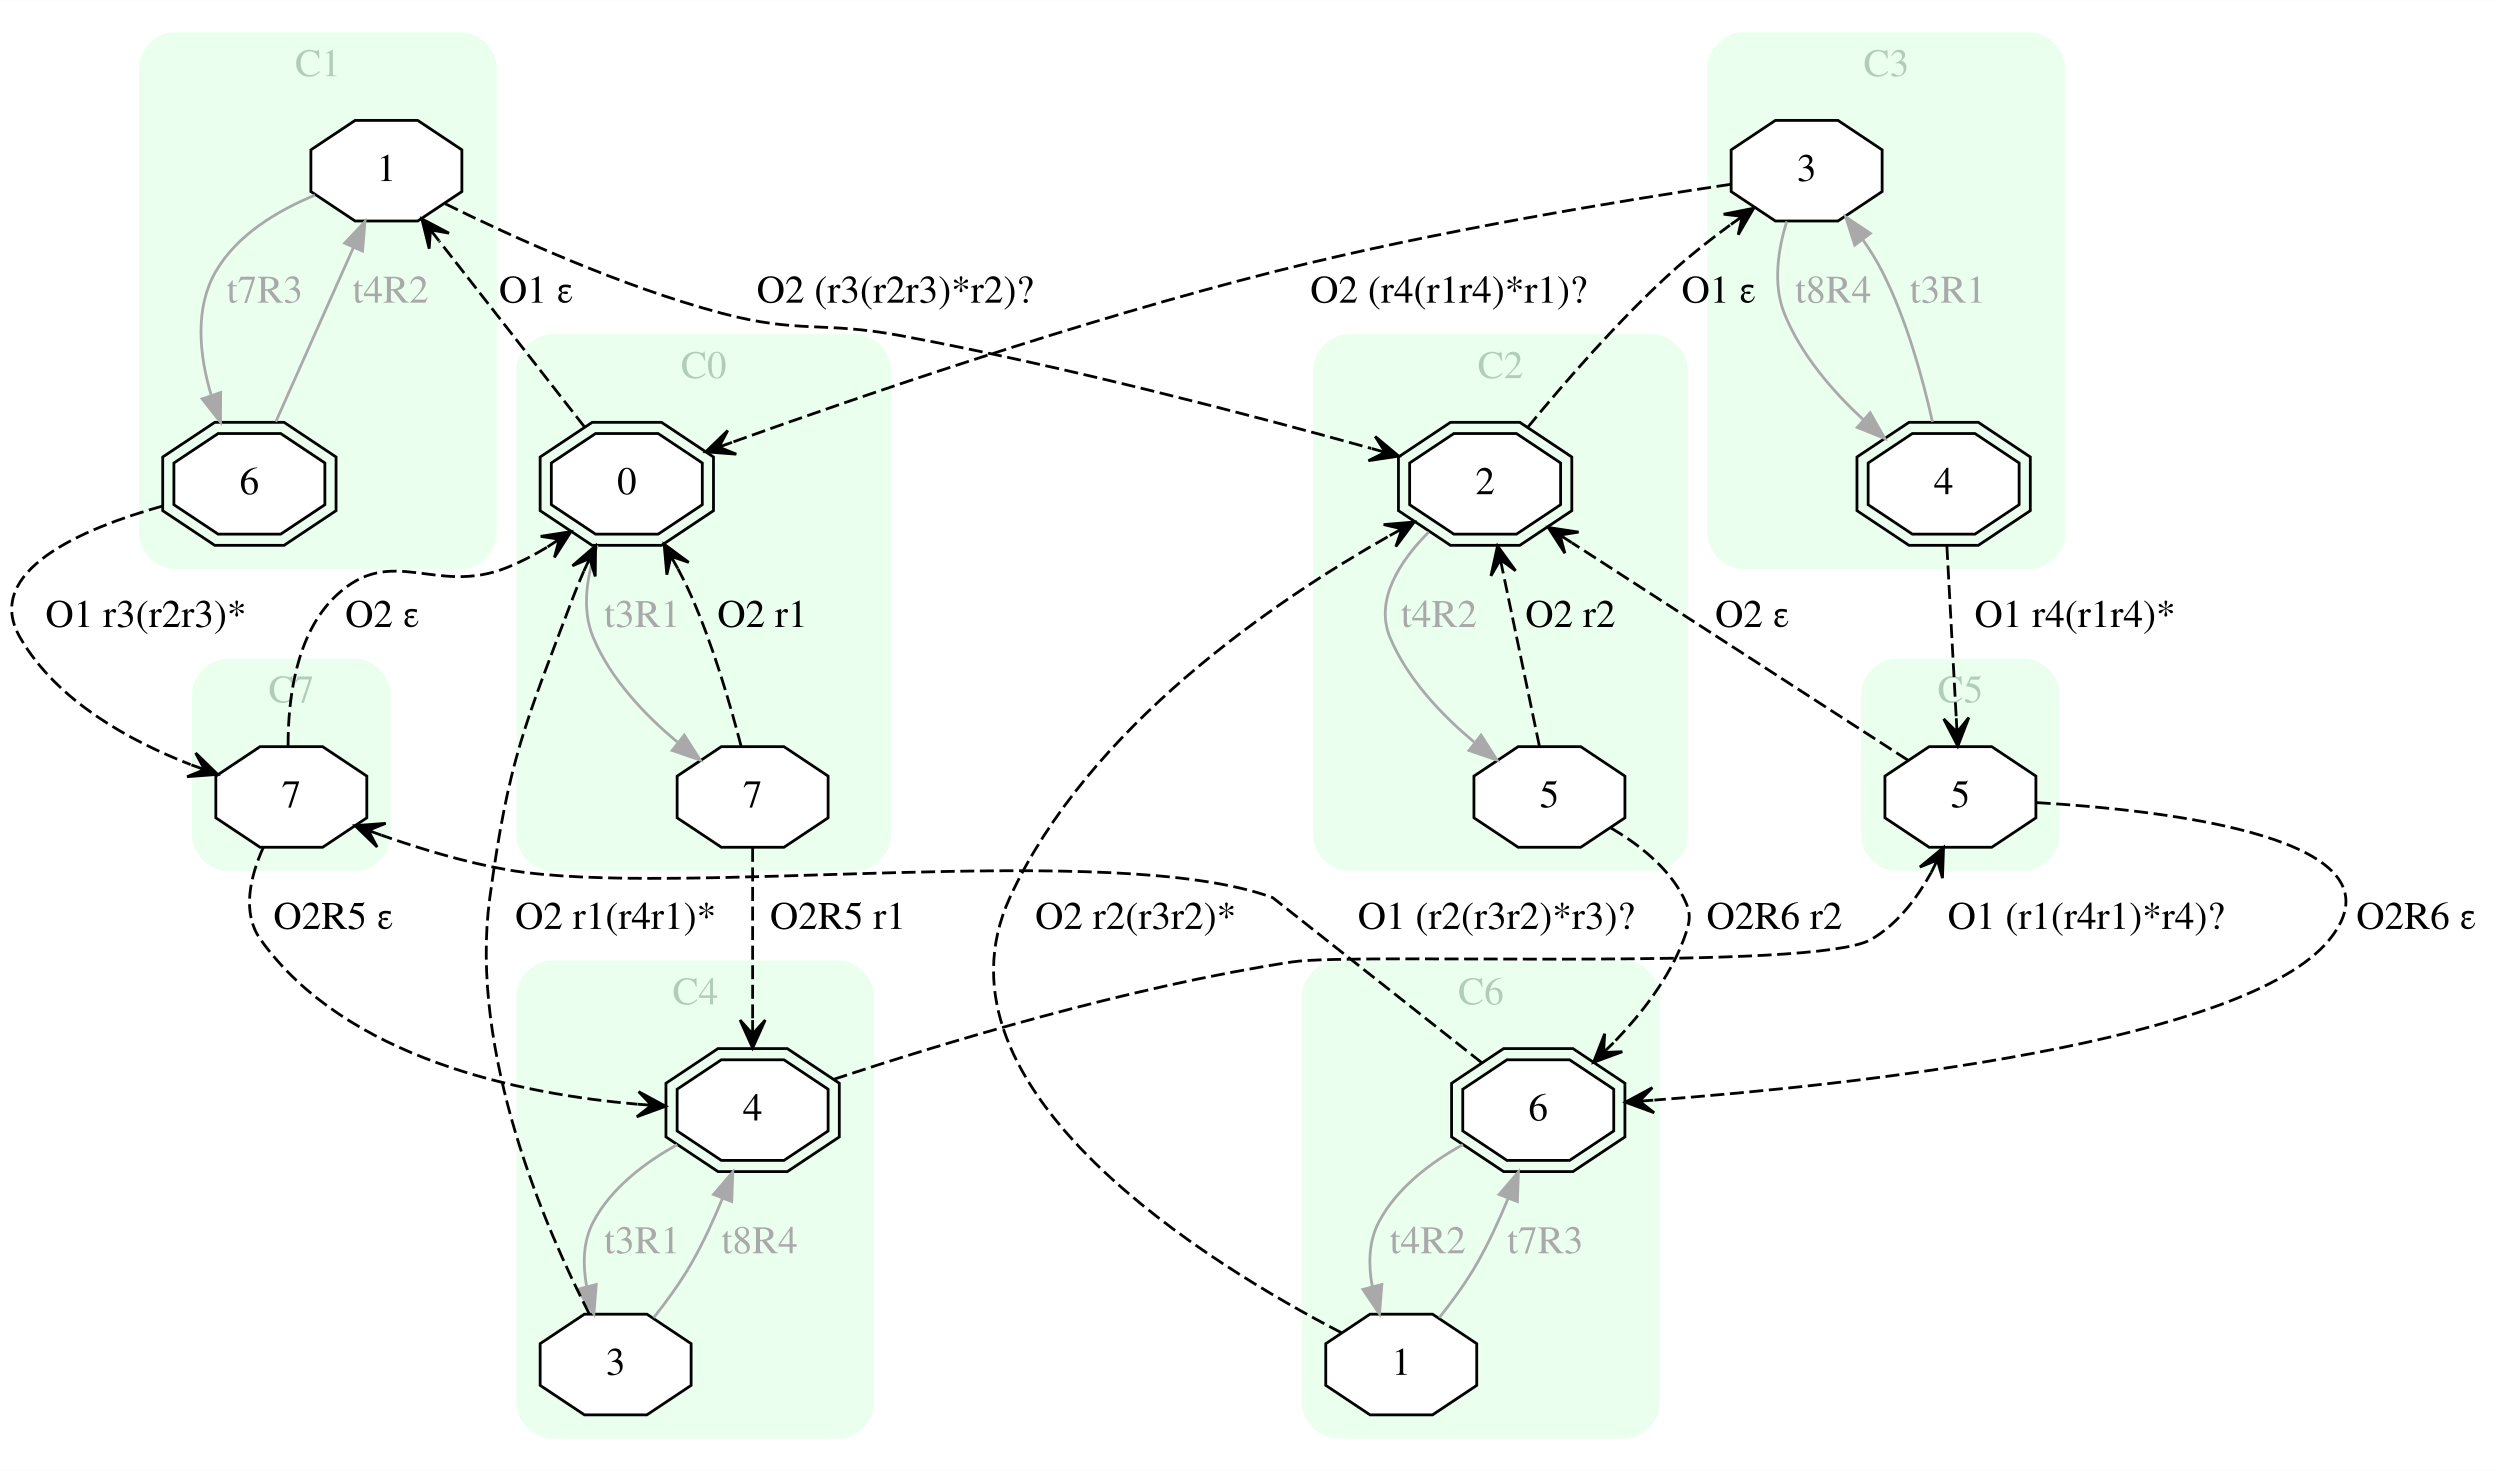
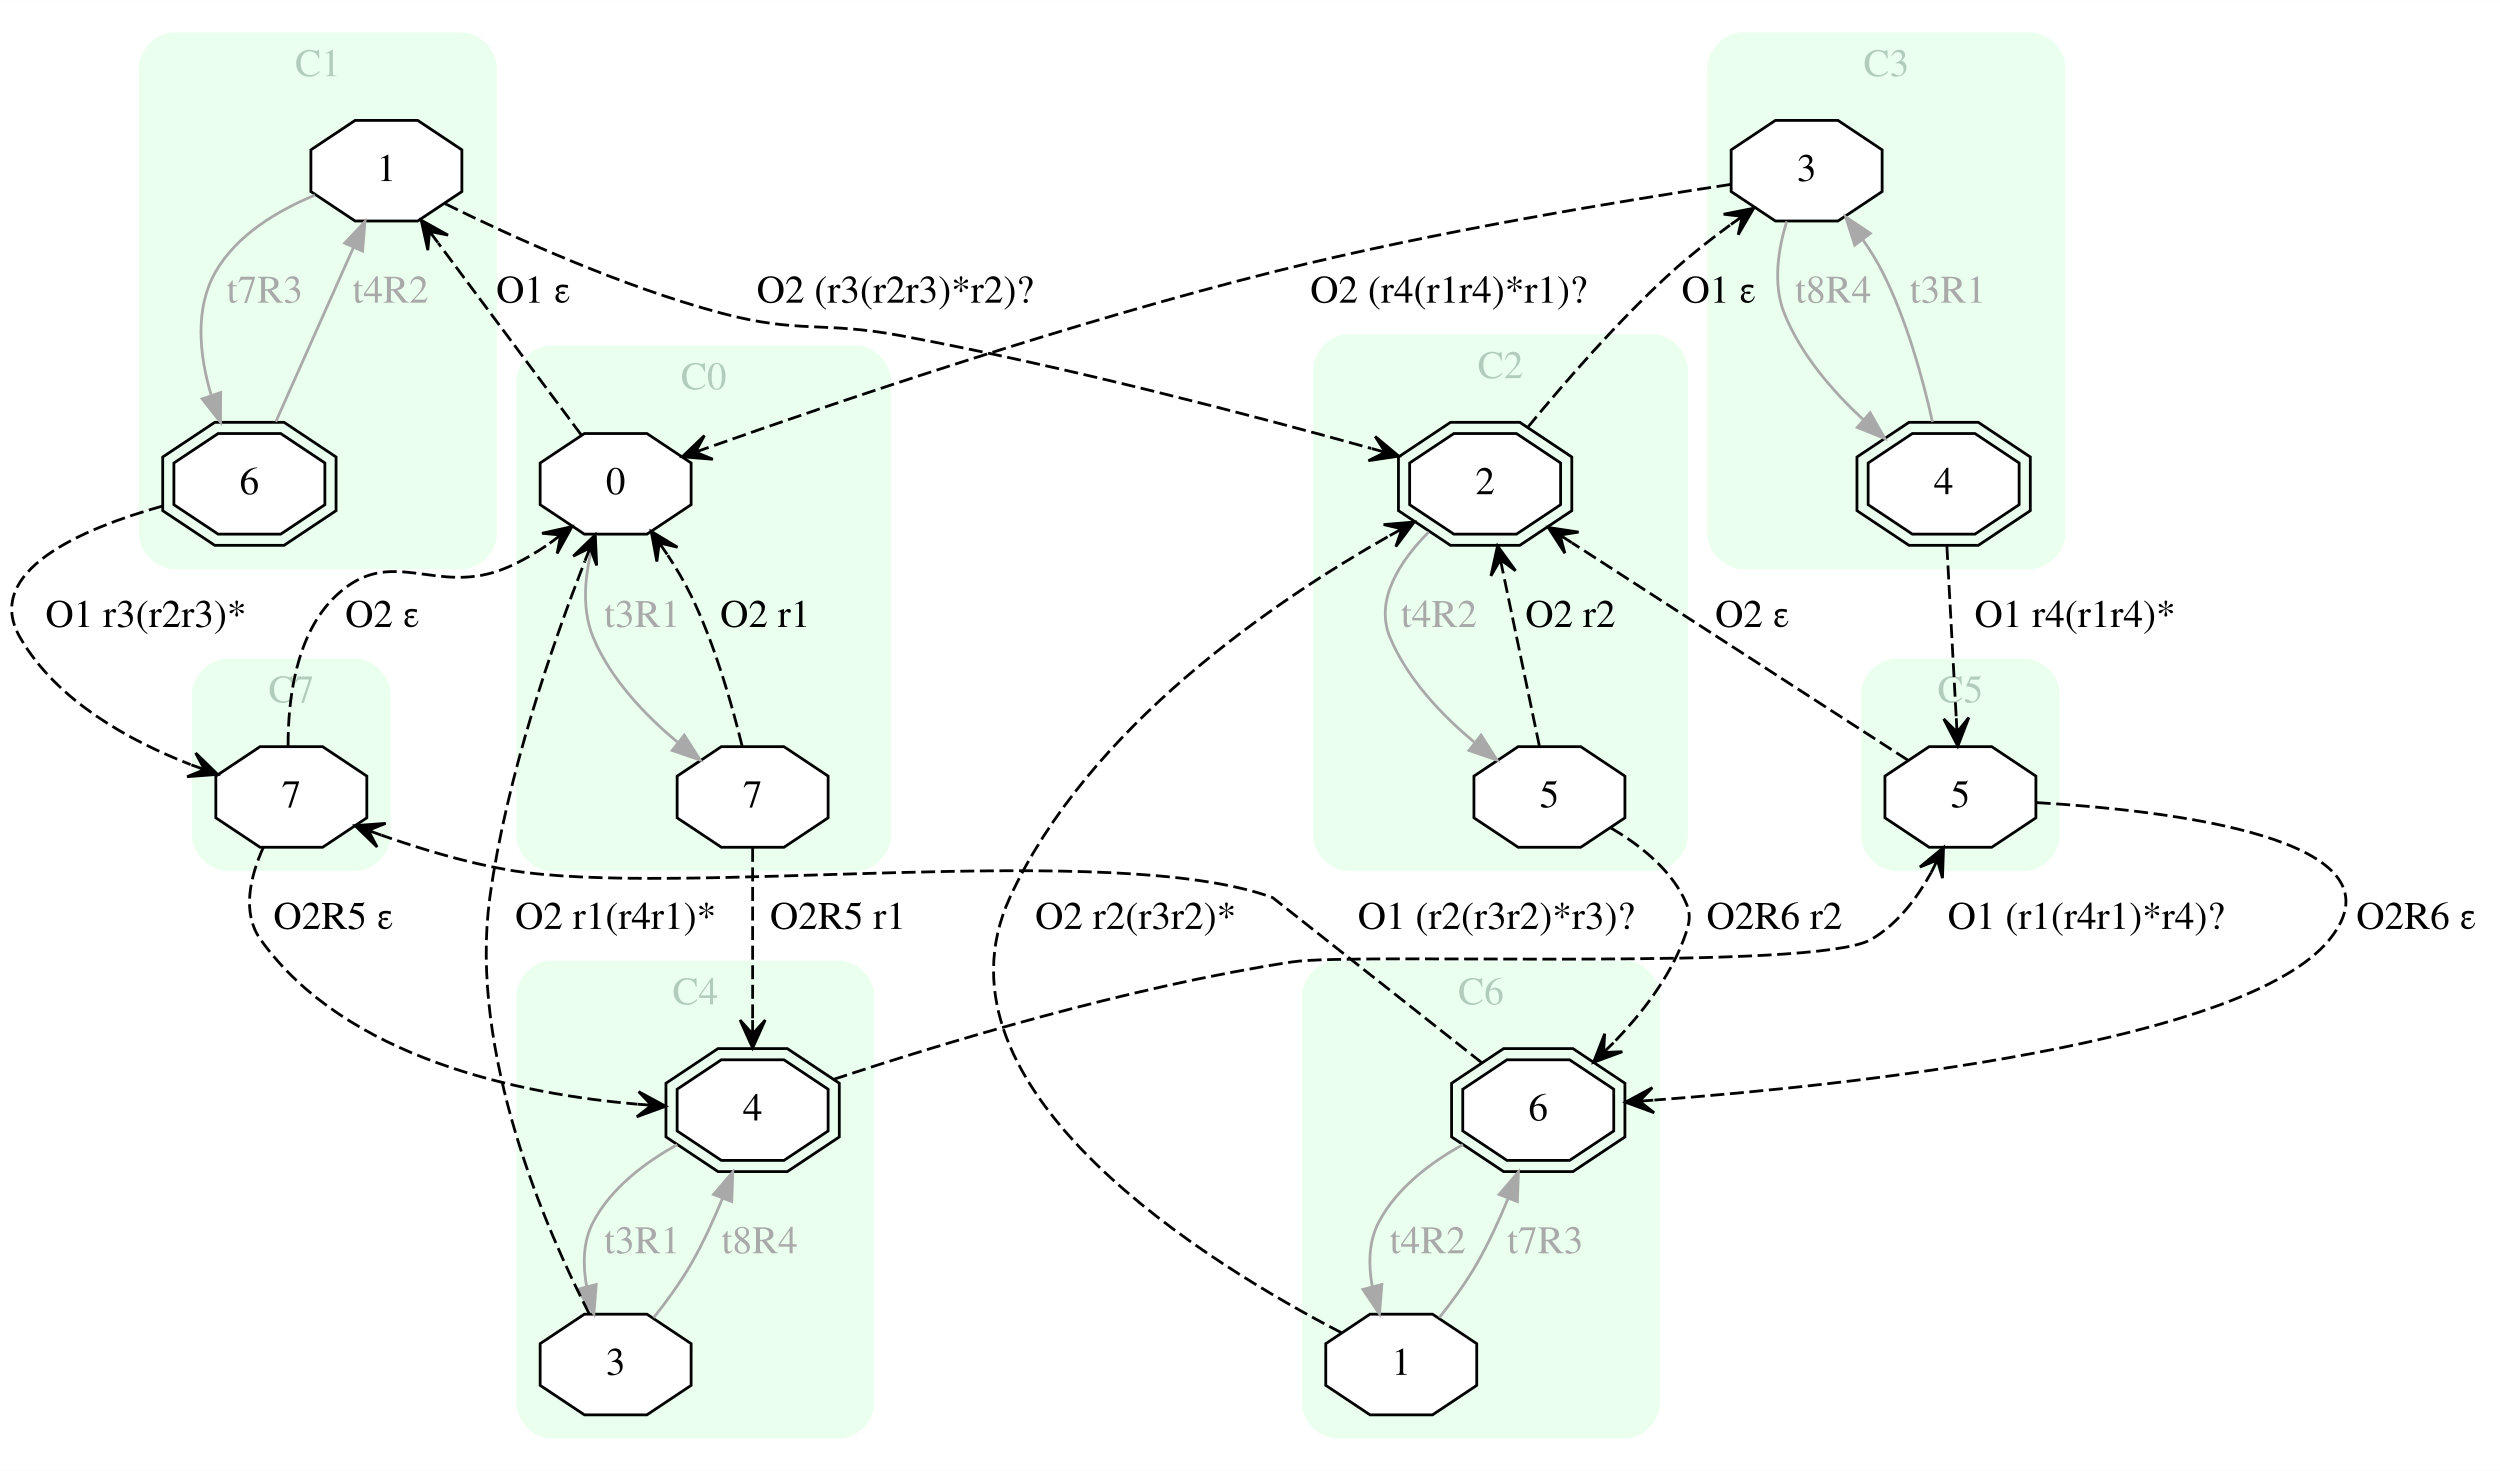
<svg xmlns="http://www.w3.org/2000/svg" width="894pt" height="526pt" viewBox="0.00 0.00 894.20 526.00">
  <g id="graph0" class="graph" transform="scale(1 1) rotate(0) translate(4 522)">
    <polygon fill="white" stroke="transparent" points="-4,4 -4,-522 890.2,-522 890.2,4 -4,4" />
    <g id="clust1" class="cluster">
-       <path fill="#eaffee" stroke="#eaffee" d="M193.2,-211C193.2,-211 302.2,-211 302.2,-211 308.2,-211 314.2,-217 314.2,-223 314.2,-223 314.2,-390 314.2,-390 314.2,-396 308.2,-402 302.2,-402 302.2,-402 193.2,-402 193.2,-402 187.2,-402 181.2,-396 181.2,-390 181.2,-390 181.2,-223 181.2,-223 181.2,-217 187.2,-211 193.2,-211" />
-       <text text-anchor="middle" x="247.7" y="-386.8" font-family="Times,serif" font-size="14.00" fill="#b2ccbb">C0</text>
+       <path fill="#eaffee" stroke="#eaffee" d="M193.2,-211C193.2,-211 302.2,-211 302.2,-211 308.2,-211 314.2,-217 314.2,-223 314.2,-223 314.2,-386 314.2,-386 314.2,-392 308.2,-398 302.2,-398 302.2,-398 193.2,-398 193.2,-398 187.2,-398 181.2,-392 181.2,-386 181.2,-386 181.2,-223 181.2,-223 181.2,-217 187.2,-211 193.2,-211" />
+       <text text-anchor="middle" x="247.7" y="-382.8" font-family="Times,serif" font-size="14.00" fill="#b2ccbb">C0</text>
    </g>
    <g id="clust2" class="cluster">
      <path fill="#eaffee" stroke="#eaffee" d="M58.2,-319C58.2,-319 161.2,-319 161.2,-319 167.2,-319 173.2,-325 173.2,-331 173.2,-331 173.2,-498 173.2,-498 173.2,-504 167.2,-510 161.2,-510 161.2,-510 58.2,-510 58.2,-510 52.2,-510 46.2,-504 46.2,-498 46.2,-498 46.2,-331 46.2,-331 46.2,-325 52.2,-319 58.2,-319" />
      <text text-anchor="middle" x="109.7" y="-494.8" font-family="Times,serif" font-size="14.00" fill="#b2ccbb">C1</text>
    </g>
    <g id="clust3" class="cluster">
      <path fill="#eaffee" stroke="#eaffee" d="M478.2,-211C478.2,-211 587.2,-211 587.2,-211 593.2,-211 599.2,-217 599.2,-223 599.2,-223 599.2,-390 599.2,-390 599.2,-396 593.2,-402 587.2,-402 587.2,-402 478.2,-402 478.2,-402 472.2,-402 466.2,-396 466.2,-390 466.2,-390 466.2,-223 466.2,-223 466.2,-217 472.2,-211 478.2,-211" />
      <text text-anchor="middle" x="532.7" y="-386.8" font-family="Times,serif" font-size="14.00" fill="#b2ccbb">C2</text>
    </g>
    <g id="clust4" class="cluster">
      <path fill="#eaffee" stroke="#eaffee" d="M619.2,-319C619.2,-319 722.2,-319 722.2,-319 728.2,-319 734.2,-325 734.2,-331 734.2,-331 734.2,-498 734.2,-498 734.2,-504 728.2,-510 722.2,-510 722.2,-510 619.2,-510 619.2,-510 613.2,-510 607.2,-504 607.2,-498 607.2,-498 607.2,-331 607.2,-331 607.2,-325 613.2,-319 619.2,-319" />
      <text text-anchor="middle" x="670.7" y="-494.8" font-family="Times,serif" font-size="14.00" fill="#b2ccbb">C3</text>
    </g>
    <g id="clust5" class="cluster">
      <path fill="#eaffee" stroke="#eaffee" d="M193.2,-8C193.2,-8 296.2,-8 296.2,-8 302.2,-8 308.2,-14 308.2,-20 308.2,-20 308.2,-166 308.2,-166 308.2,-172 302.2,-178 296.2,-178 296.2,-178 193.2,-178 193.2,-178 187.2,-178 181.2,-172 181.2,-166 181.2,-166 181.2,-20 181.2,-20 181.2,-14 187.2,-8 193.2,-8" />
      <text text-anchor="middle" x="244.7" y="-162.8" font-family="Times,serif" font-size="14.00" fill="#b2ccbb">C4</text>
    </g>
    <g id="clust6" class="cluster">
      <path fill="#eaffee" stroke="#eaffee" d="M674.2,-211C674.2,-211 720.2,-211 720.2,-211 726.2,-211 732.2,-217 732.2,-223 732.2,-223 732.2,-274 732.2,-274 732.2,-280 726.2,-286 720.2,-286 720.2,-286 674.2,-286 674.2,-286 668.2,-286 662.2,-280 662.2,-274 662.2,-274 662.2,-223 662.2,-223 662.2,-217 668.2,-211 674.2,-211" />
      <text text-anchor="middle" x="697.2" y="-270.8" font-family="Times,serif" font-size="14.00" fill="#b2ccbb">C5</text>
    </g>
    <g id="clust7" class="cluster">
      <path fill="#eaffee" stroke="#eaffee" d="M474.2,-8C474.2,-8 577.2,-8 577.2,-8 583.2,-8 589.2,-14 589.2,-20 589.2,-20 589.2,-166 589.2,-166 589.2,-172 583.2,-178 577.2,-178 577.2,-178 474.2,-178 474.2,-178 468.2,-178 462.2,-172 462.2,-166 462.2,-166 462.2,-20 462.2,-20 462.2,-14 468.2,-8 474.2,-8" />
      <text text-anchor="middle" x="525.7" y="-162.8" font-family="Times,serif" font-size="14.00" fill="#b2ccbb">C6</text>
    </g>
    <g id="clust8" class="cluster">
      <path fill="#eaffee" stroke="#eaffee" d="M77.2,-211C77.2,-211 123.2,-211 123.2,-211 129.2,-211 135.2,-217 135.2,-223 135.2,-223 135.2,-274 135.2,-274 135.2,-280 129.2,-286 123.2,-286 123.2,-286 77.2,-286 77.2,-286 71.2,-286 65.2,-280 65.2,-274 65.2,-274 65.2,-223 65.2,-223 65.2,-217 71.2,-211 77.2,-211" />
      <text text-anchor="middle" x="100.2" y="-270.8" font-family="Times,serif" font-size="14.00" fill="#b2ccbb">C7</text>
    </g>
    <g id="node1" class="node">
-       <polygon fill="white" stroke="black" points="247.2,-341.54 247.2,-356.46 231.39,-367 209.02,-367 193.2,-356.46 193.2,-341.54 209.02,-331 231.39,-331 247.2,-341.54" />
-       <polygon fill="none" stroke="black" points="251.2,-339.4 251.2,-358.6 232.6,-371 207.81,-371 189.2,-358.6 189.2,-339.4 207.81,-327 232.6,-327 251.2,-339.4" />
-       <text text-anchor="middle" x="220.2" y="-345.3" font-family="Times,serif" font-size="14.00">0</text>
+       <polygon fill="white" stroke="black" points="243.2,-341.54 243.2,-356.46 227.39,-367 205.02,-367 189.2,-356.46 189.2,-341.54 205.02,-331 227.39,-331 243.2,-341.54" />
+       <text text-anchor="middle" x="216.2" y="-345.3" font-family="Times,serif" font-size="14.00">0</text>
    </g>
    <g id="node2" class="node">
      <polygon fill="white" stroke="black" points="292.2,-229.54 292.2,-244.46 276.39,-255 254.02,-255 238.2,-244.46 238.2,-229.54 254.02,-219 276.39,-219 292.2,-229.54" />
      <text text-anchor="middle" x="265.2" y="-233.3" font-family="Times,serif" font-size="14.00">7</text>
    </g>
    <g id="edge1" class="edge">
-       <path fill="none" stroke="darkgray" d="M209.68,-326.95C206.03,-316.74 203.82,-304.45 208.2,-294 214.42,-279.18 226.69,-266.3 238.25,-256.64" />
+       <path fill="none" stroke="darkgray" d="M209.14,-330.88C205.71,-319.96 203.29,-305.71 208.2,-294 214.42,-279.18 226.69,-266.3 238.25,-256.64" />
      <polygon fill="darkgray" stroke="darkgray" points="240.75,-259.13 246.45,-250.2 236.43,-253.62 240.75,-259.13" />
      <text text-anchor="middle" x="225.7" y="-297.8" font-family="Times,serif" font-size="14.00" fill="darkgray">t3R1</text>
    </g>
    <g id="node3" class="node">
      <polygon fill="white" stroke="black" points="161.2,-453.54 161.2,-468.46 145.39,-479 123.02,-479 107.2,-468.46 107.2,-453.54 123.02,-443 145.39,-443 161.2,-453.54" />
      <text text-anchor="middle" x="134.2" y="-457.3" font-family="Times,serif" font-size="14.00">1</text>
    </g>
    <g id="edge11" class="edge">
-       <path fill="none" stroke="black" stroke-dasharray="5,2" d="M205.14,-369.26C190.69,-387.75 168.81,-415.74 153.17,-435.74" />
-       <polygon fill="black" stroke="black" points="146.89,-443.77 149.51,-433.12 149.97,-439.83 153.05,-435.89 153.05,-435.89 153.05,-435.89 149.97,-439.83 156.6,-438.66 146.89,-443.77 146.89,-443.77" />
-       <text text-anchor="middle" x="187.7" y="-413.8" font-family="Times,serif" font-size="14.00">O1 ε</text>
+       <path fill="none" stroke="black" stroke-dasharray="5,2" d="M203.9,-366.5C190.34,-384.7 168.37,-414.16 152.72,-435.15" />
+       <polygon fill="black" stroke="black" points="146.66,-443.29 149.02,-432.59 149.64,-439.28 152.63,-435.28 152.63,-435.28 152.63,-435.28 149.64,-439.28 156.24,-437.97 146.66,-443.29 146.66,-443.29" />
+       <text text-anchor="middle" x="186.7" y="-413.8" font-family="Times,serif" font-size="14.00">O1 ε</text>
    </g>
    <g id="edge13" class="edge">
-       <path fill="none" stroke="black" stroke-dasharray="5,2" d="M261.11,-255.04C257.32,-269.68 251.09,-291.18 243.2,-309 241.79,-312.19 240.18,-315.44 238.48,-318.64" />
-       <polygon fill="black" stroke="black" points="233.54,-327.42 234.52,-316.5 235.99,-323.07 238.44,-318.71 238.44,-318.71 238.44,-318.71 235.99,-323.07 242.36,-320.91 233.54,-327.42 233.54,-327.42" />
-       <text text-anchor="middle" x="268.7" y="-297.8" font-family="Times,serif" font-size="14.00">O2 r1</text>
+       <path fill="none" stroke="black" stroke-dasharray="5,2" d="M261.44,-255.19C257.85,-269.93 251.73,-291.48 243.2,-309 240.83,-313.87 237.89,-318.82 234.84,-323.48" />
+       <polygon fill="black" stroke="black" points="228.94,-331.99 230.94,-321.2 231.79,-327.88 234.64,-323.77 234.64,-323.77 234.64,-323.77 231.79,-327.88 238.33,-326.33 228.94,-331.99 228.94,-331.99" />
+       <text text-anchor="middle" x="269.7" y="-297.8" font-family="Times,serif" font-size="14.00">O2 r1</text>
    </g>
    <g id="node9" class="node">
      <polygon fill="white" stroke="black" points="292.2,-117.54 292.2,-132.46 276.39,-143 254.02,-143 238.2,-132.46 238.2,-117.54 254.02,-107 276.39,-107 292.2,-117.54" />
      <polygon fill="none" stroke="black" points="296.2,-115.4 296.2,-134.6 277.6,-147 252.81,-147 234.2,-134.6 234.2,-115.4 252.81,-103 277.6,-103 296.2,-115.4" />
      <text text-anchor="middle" x="265.2" y="-121.3" font-family="Times,serif" font-size="14.00">4</text>
    </g>
    <g id="edge12" class="edge">
      <path fill="none" stroke="black" stroke-dasharray="5,2" d="M265.2,-218.81C265.2,-202.42 265.2,-177.35 265.2,-157.39" />
      <polygon fill="black" stroke="black" points="265.2,-147.21 269.7,-157.21 265.2,-152.21 265.2,-157.21 265.2,-157.21 265.2,-157.21 265.2,-152.21 260.7,-157.21 265.2,-147.21 265.2,-147.21" />
      <text text-anchor="middle" x="295.7" y="-189.8" font-family="Times,serif" font-size="14.00">O2R5 r1</text>
    </g>
    <g id="node4" class="node">
      <polygon fill="white" stroke="black" points="112.2,-341.54 112.2,-356.46 96.39,-367 74.02,-367 58.2,-356.46 58.2,-341.54 74.02,-331 96.39,-331 112.2,-341.54" />
      <polygon fill="none" stroke="black" points="116.2,-339.4 116.2,-358.6 97.6,-371 72.81,-371 54.2,-358.6 54.2,-339.4 72.81,-327 97.6,-327 116.2,-339.4" />
      <text text-anchor="middle" x="85.2" y="-345.3" font-family="Times,serif" font-size="14.00">6</text>
    </g>
    <g id="edge2" class="edge">
      <path fill="none" stroke="darkgray" d="M108.64,-452.26C95.57,-446.86 80.85,-438.21 73.2,-425 65.54,-411.78 67.28,-395.16 71.47,-380.93" />
      <polygon fill="darkgray" stroke="darkgray" points="74.92,-381.66 74.86,-371.07 68.3,-379.39 74.92,-381.66" />
      <text text-anchor="middle" x="90.7" y="-413.8" font-family="Times,serif" font-size="14.00" fill="darkgray">t7R3</text>
    </g>
    <g id="node5" class="node">
      <polygon fill="white" stroke="black" points="554.2,-341.54 554.2,-356.46 538.39,-367 516.02,-367 500.2,-356.46 500.2,-341.54 516.02,-331 538.39,-331 554.2,-341.54" />
      <polygon fill="none" stroke="black" points="558.2,-339.4 558.2,-358.6 539.6,-371 514.81,-371 496.2,-358.6 496.2,-339.4 514.81,-327 539.6,-327 558.2,-339.4" />
      <text text-anchor="middle" x="527.2" y="-345.3" font-family="Times,serif" font-size="14.00">2</text>
    </g>
    <g id="edge14" class="edge">
      <path fill="none" stroke="black" stroke-dasharray="5,2" d="M155.27,-449.16C178.76,-437.57 218.21,-419.56 254.2,-410 281.91,-402.64 290.02,-407.25 318.2,-402 377.29,-391 444.58,-373.31 486.47,-361.67" />
      <polygon fill="black" stroke="black" points="496.3,-358.92 487.88,-365.95 491.48,-360.27 486.67,-361.62 486.67,-361.62 486.67,-361.62 491.48,-360.27 485.45,-357.28 496.3,-358.92 496.3,-358.92" />
      <text text-anchor="middle" x="316.2" y="-413.8" font-family="Times,serif" font-size="14.00">O2 (r3(r2r3)*r2)?</text>
    </g>
    <g id="edge3" class="edge">
      <path fill="none" stroke="darkgray" d="M94.65,-371.21C102.56,-388.96 113.88,-414.38 122.39,-433.48" />
      <polygon fill="darkgray" stroke="darkgray" points="119.28,-435.1 126.55,-442.81 125.67,-432.25 119.28,-435.1" />
      <text text-anchor="middle" x="135.7" y="-413.8" font-family="Times,serif" font-size="14.00" fill="darkgray">t4R2</text>
    </g>
    <g id="node14" class="node">
      <polygon fill="white" stroke="black" points="127.2,-229.54 127.2,-244.46 111.39,-255 89.02,-255 73.2,-244.46 73.2,-229.54 89.02,-219 111.39,-219 127.2,-229.54" />
      <text text-anchor="middle" x="100.2" y="-233.3" font-family="Times,serif" font-size="14.00">7</text>
    </g>
    <g id="edge15" class="edge">
      <path fill="none" stroke="black" stroke-dasharray="5,2" d="M54.04,-341.03C25.45,-333 -10.52,-317.77 3.2,-294 16.27,-271.36 42.36,-257.06 64.19,-248.58" />
      <polygon fill="black" stroke="black" points="73.86,-245.08 65.98,-252.72 69.16,-246.78 64.45,-248.48 64.45,-248.48 64.45,-248.48 69.16,-246.78 62.92,-244.25 73.86,-245.08 73.86,-245.08" />
      <text text-anchor="middle" x="48.2" y="-297.8" font-family="Times,serif" font-size="14.00">O1 r3(r2r3)*</text>
    </g>
    <g id="node6" class="node">
      <polygon fill="white" stroke="black" points="577.2,-229.54 577.2,-244.46 561.39,-255 539.02,-255 523.2,-244.46 523.2,-229.54 539.02,-219 561.39,-219 577.2,-229.54" />
      <text text-anchor="middle" x="550.2" y="-233.3" font-family="Times,serif" font-size="14.00">5</text>
    </g>
    <g id="edge4" class="edge">
      <path fill="none" stroke="darkgray" d="M507.02,-331.76C496.76,-321.42 487.55,-307.49 493.2,-294 499.42,-279.18 511.69,-266.3 523.25,-256.64" />
      <polygon fill="darkgray" stroke="darkgray" points="525.75,-259.13 531.45,-250.2 521.43,-253.62 525.75,-259.13" />
      <text text-anchor="middle" x="510.7" y="-297.8" font-family="Times,serif" font-size="14.00" fill="darkgray">t4R2</text>
    </g>
    <g id="node7" class="node">
      <polygon fill="white" stroke="black" points="669.2,-453.54 669.2,-468.46 653.39,-479 631.02,-479 615.2,-468.46 615.2,-453.54 631.02,-443 653.39,-443 669.2,-453.54" />
      <text text-anchor="middle" x="642.2" y="-457.3" font-family="Times,serif" font-size="14.00">3</text>
    </g>
    <g id="edge16" class="edge">
      <path fill="none" stroke="black" stroke-dasharray="5,2" d="M542.43,-369.2C555.38,-385 574.92,-407.54 594.2,-425 600.54,-430.74 607.82,-436.44 614.75,-441.52" />
      <polygon fill="black" stroke="black" points="623.26,-447.57 612.5,-445.44 619.19,-444.67 615.11,-441.77 615.11,-441.77 615.11,-441.77 619.19,-444.67 617.72,-438.11 623.26,-447.57 623.26,-447.57" />
      <text text-anchor="middle" x="610.7" y="-413.8" font-family="Times,serif" font-size="14.00">O1 ε</text>
    </g>
    <g id="edge18" class="edge">
      <path fill="none" stroke="black" stroke-dasharray="5,2" d="M546.61,-255.17C543.17,-271.64 537.89,-296.87 533.71,-316.88" />
      <polygon fill="black" stroke="black" points="531.64,-326.79 529.28,-316.08 532.66,-321.9 533.68,-317 533.68,-317 533.68,-317 532.66,-321.9 538.09,-317.92 531.64,-326.79 531.64,-326.79" />
      <text text-anchor="middle" x="557.7" y="-297.8" font-family="Times,serif" font-size="14.00">O2 r2</text>
    </g>
    <g id="node12" class="node">
      <polygon fill="white" stroke="black" points="573.2,-117.54 573.2,-132.46 557.39,-143 535.02,-143 519.2,-132.46 519.2,-117.54 535.02,-107 557.39,-107 573.2,-117.54" />
      <polygon fill="none" stroke="black" points="577.2,-115.4 577.2,-134.6 558.6,-147 533.81,-147 515.2,-134.6 515.2,-115.4 533.81,-103 558.6,-103 577.2,-115.4" />
      <text text-anchor="middle" x="546.2" y="-121.3" font-family="Times,serif" font-size="14.00">6</text>
    </g>
    <g id="edge17" class="edge">
      <path fill="none" stroke="black" stroke-dasharray="5,2" d="M572.2,-225.91C582.06,-220.13 592.69,-211.85 598.2,-201 601.22,-195.06 600.53,-192.25 598.2,-186 593.06,-172.21 583.16,-159.48 573.36,-149.33" />
      <polygon fill="black" stroke="black" points="565.98,-142.1 576.27,-145.88 569.55,-145.6 573.12,-149.1 573.12,-149.1 573.12,-149.1 569.55,-145.6 569.97,-152.31 565.98,-142.1 565.98,-142.1" />
      <text text-anchor="middle" x="630.7" y="-189.8" font-family="Times,serif" font-size="14.00">O2R6 r2</text>
    </g>
    <g id="edge19" class="edge">
-       <path fill="none" stroke="black" stroke-dasharray="5,2" d="M614.9,-456.12C577.78,-450.58 509.44,-439.46 452.2,-425 382.61,-407.42 303.43,-380.23 257.89,-363.87" />
-       <polygon fill="black" stroke="black" points="248.43,-360.45 259.36,-359.61 253.13,-362.15 257.83,-363.85 257.83,-363.85 257.83,-363.85 253.13,-362.15 256.3,-368.08 248.43,-360.45 248.43,-360.45" />
+       <path fill="none" stroke="black" stroke-dasharray="5,2" d="M614.91,-456.08C577.8,-450.49 509.47,-439.31 452.2,-425 378.92,-406.68 295.05,-378.18 249.66,-362.1" />
+       <polygon fill="black" stroke="black" points="240.04,-358.67 250.97,-357.79 244.75,-360.35 249.46,-362.03 249.46,-362.03 249.46,-362.03 244.75,-360.35 247.95,-366.27 240.04,-358.67 240.04,-358.67" />
      <text text-anchor="middle" x="514.2" y="-413.8" font-family="Times,serif" font-size="14.00">O2 (r4(r1r4)*r1)?</text>
    </g>
    <g id="node8" class="node">
      <polygon fill="white" stroke="black" points="718.2,-341.54 718.2,-356.46 702.39,-367 680.02,-367 664.2,-356.46 664.2,-341.54 680.02,-331 702.39,-331 718.2,-341.54" />
      <polygon fill="none" stroke="black" points="722.2,-339.4 722.2,-358.6 703.6,-371 678.81,-371 660.2,-358.6 660.2,-339.4 678.81,-327 703.6,-327 722.2,-339.4" />
      <text text-anchor="middle" x="691.2" y="-345.3" font-family="Times,serif" font-size="14.00">4</text>
    </g>
    <g id="edge5" class="edge">
      <path fill="none" stroke="darkgray" d="M635.07,-442.84C632.03,-432.95 630.03,-420.45 634.2,-410 640.09,-395.26 651.51,-382.06 662.6,-371.83" />
      <polygon fill="darkgray" stroke="darkgray" points="664.92,-374.44 670.15,-365.23 660.31,-369.17 664.92,-374.44" />
      <text text-anchor="middle" x="651.7" y="-413.8" font-family="Times,serif" font-size="14.00" fill="darkgray">t8R4</text>
    </g>
    <g id="edge6" class="edge">
      <path fill="none" stroke="darkgray" d="M687.2,-371.16C683.76,-386.63 677.95,-407.83 669.2,-425 667.24,-428.85 664.84,-432.69 662.28,-436.35" />
      <polygon fill="darkgray" stroke="darkgray" points="659.39,-434.37 656.18,-444.47 664.99,-438.58 659.39,-434.37" />
      <text text-anchor="middle" x="692.7" y="-413.8" font-family="Times,serif" font-size="14.00" fill="darkgray">t3R1</text>
    </g>
    <g id="node11" class="node">
      <polygon fill="white" stroke="black" points="724.2,-229.54 724.2,-244.46 708.39,-255 686.02,-255 670.2,-244.46 670.2,-229.54 686.02,-219 708.39,-219 724.2,-229.54" />
      <text text-anchor="middle" x="697.2" y="-233.3" font-family="Times,serif" font-size="14.00">5</text>
    </g>
    <g id="edge20" class="edge">
      <path fill="none" stroke="black" stroke-dasharray="5,2" d="M692.36,-326.79C693.31,-309.28 694.68,-284.3 695.71,-265.3" />
      <polygon fill="black" stroke="black" points="696.27,-255.17 700.21,-265.4 695.99,-260.16 695.72,-265.16 695.72,-265.16 695.72,-265.16 695.99,-260.16 691.23,-264.91 696.27,-255.17 696.27,-255.17" />
      <text text-anchor="middle" x="738.2" y="-297.8" font-family="Times,serif" font-size="14.00">O1 r4(r1r4)*</text>
    </g>
    <g id="node10" class="node">
      <polygon fill="white" stroke="black" points="243.2,-26.54 243.2,-41.46 227.39,-52 205.02,-52 189.2,-41.46 189.2,-26.54 205.02,-16 227.39,-16 243.2,-26.54" />
      <text text-anchor="middle" x="216.2" y="-30.3" font-family="Times,serif" font-size="14.00">3</text>
    </g>
    <g id="edge7" class="edge">
      <path fill="none" stroke="darkgray" d="M238.23,-112.64C226.79,-106.31 214.63,-97.2 208.2,-85 204.49,-77.97 204.4,-69.67 205.84,-61.88" />
      <polygon fill="darkgray" stroke="darkgray" points="209.26,-62.63 208.42,-52.07 202.49,-60.85 209.26,-62.63" />
      <text text-anchor="middle" x="225.7" y="-73.8" font-family="Times,serif" font-size="14.00" fill="darkgray">t3R1</text>
    </g>
    <g id="edge21" class="edge">
      <path fill="none" stroke="black" stroke-dasharray="5,2" d="M294.19,-136.01C331.58,-148.4 398.85,-168.97 458.2,-178 480.96,-181.46 645.23,-174.56 665.2,-186 674.59,-191.38 681.66,-200.76 686.74,-209.95" />
      <polygon fill="black" stroke="black" points="691.16,-218.92 682.7,-211.94 688.95,-214.44 686.74,-209.95 686.74,-209.95 686.74,-209.95 688.95,-214.44 690.78,-207.96 691.16,-218.92 691.16,-218.92" />
      <text text-anchor="middle" x="742.2" y="-189.8" font-family="Times,serif" font-size="14.00">O1 (r1(r4r1)*r4)?</text>
    </g>
    <g id="edge22" class="edge">
-       <path fill="none" stroke="black" stroke-dasharray="5,2" d="M206.76,-52.14C191.44,-81.93 163.62,-145.38 171.2,-201 177.93,-250.36 183.55,-262.41 201.2,-309 202.29,-311.87 203.51,-314.81 204.79,-317.72" />
-       <polygon fill="black" stroke="black" points="209.03,-326.85 200.74,-319.68 206.93,-322.32 204.82,-317.78 204.82,-317.78 204.82,-317.78 206.93,-322.32 208.9,-315.89 209.03,-326.85 209.03,-326.85" />
+       <path fill="none" stroke="black" stroke-dasharray="5,2" d="M206.76,-52.14C191.44,-81.93 163.62,-145.38 171.2,-201 177.1,-244.29 193.86,-292.32 205.17,-321.33" />
+       <polygon fill="black" stroke="black" points="208.92,-330.76 201.04,-323.13 207.07,-326.12 205.23,-321.47 205.23,-321.47 205.23,-321.47 207.07,-326.12 209.41,-319.81 208.92,-330.76 208.92,-330.76" />
      <text text-anchor="middle" x="216.2" y="-189.8" font-family="Times,serif" font-size="14.00">O2 r1(r4r1)*</text>
    </g>
    <g id="edge8" class="edge">
      <path fill="none" stroke="darkgray" d="M229.8,-50.74C234.42,-56.55 239.38,-63.35 243.2,-70 247.39,-77.28 251.17,-85.51 254.38,-93.32" />
      <polygon fill="darkgray" stroke="darkgray" points="251.21,-94.83 258.11,-102.87 257.73,-92.28 251.21,-94.83" />
      <text text-anchor="middle" x="267.7" y="-73.8" font-family="Times,serif" font-size="14.00" fill="darkgray">t8R4</text>
    </g>
    <g id="edge24" class="edge">
      <path fill="none" stroke="black" stroke-dasharray="5,2" d="M678.46,-250.13C649.45,-268.9 593.35,-305.2 558.23,-327.93" />
      <polygon fill="black" stroke="black" points="549.78,-333.39 555.73,-324.18 553.97,-330.68 558.17,-327.96 558.17,-327.96 558.17,-327.96 553.97,-330.68 560.62,-331.74 549.78,-333.39 549.78,-333.39" />
      <text text-anchor="middle" x="622.7" y="-297.8" font-family="Times,serif" font-size="14.00">O2 ε</text>
    </g>
    <g id="edge23" class="edge">
      <path fill="none" stroke="black" stroke-dasharray="5,2" d="M724.48,-234.98C771.15,-232.25 858.59,-222.27 829.2,-186 799.28,-149.07 658.89,-133.95 587.75,-128.58" />
      <polygon fill="black" stroke="black" points="577.37,-127.82 587.66,-124.06 582.35,-128.19 587.34,-128.55 587.34,-128.55 587.34,-128.55 582.35,-128.19 587.01,-133.03 577.37,-127.82 577.37,-127.82" />
      <text text-anchor="middle" x="860.2" y="-189.8" font-family="Times,serif" font-size="14.00">O2R6 ε</text>
    </g>
    <g id="node13" class="node">
      <polygon fill="white" stroke="black" points="524.2,-26.54 524.2,-41.46 508.39,-52 486.02,-52 470.2,-41.46 470.2,-26.54 486.02,-16 508.39,-16 524.2,-26.54" />
      <text text-anchor="middle" x="497.2" y="-30.3" font-family="Times,serif" font-size="14.00">1</text>
    </g>
    <g id="edge9" class="edge">
      <path fill="none" stroke="darkgray" d="M519.23,-112.64C507.79,-106.31 495.63,-97.2 489.2,-85 485.49,-77.97 485.4,-69.67 486.84,-61.88" />
      <polygon fill="darkgray" stroke="darkgray" points="490.26,-62.63 489.42,-52.07 483.49,-60.85 490.26,-62.63" />
      <text text-anchor="middle" x="506.7" y="-73.8" font-family="Times,serif" font-size="14.00" fill="darkgray">t4R2</text>
    </g>
    <g id="edge25" class="edge">
      <path fill="none" stroke="black" stroke-dasharray="5,2" d="M526.07,-141.9C498.21,-163.91 451.27,-200.97 451.2,-201 394.02,-222.03 237.2,-200.38 177.2,-211 162.17,-213.66 146.03,-218.57 132.43,-223.33" />
      <polygon fill="black" stroke="black" points="123.02,-226.74 130.89,-219.1 127.72,-225.04 132.43,-223.33 132.43,-223.33 132.43,-223.33 127.72,-225.04 133.96,-227.56 123.02,-226.74 123.02,-226.74" />
      <text text-anchor="middle" x="531.2" y="-189.8" font-family="Times,serif" font-size="14.00">O1 (r2(r3r2)*r3)?</text>
    </g>
    <g id="edge26" class="edge">
      <path fill="none" stroke="black" stroke-dasharray="5,2" d="M475.88,-45.33C429.45,-69.37 325.77,-132.26 357.2,-201 385.04,-261.86 451.89,-307.16 492.98,-330.43" />
      <polygon fill="black" stroke="black" points="501.83,-335.33 490.9,-334.42 497.46,-332.9 493.08,-330.48 493.08,-330.48 493.08,-330.48 497.46,-332.9 495.26,-326.55 501.83,-335.33 501.83,-335.33" />
      <text text-anchor="middle" x="402.2" y="-189.8" font-family="Times,serif" font-size="14.00">O2 r2(r3r2)*</text>
    </g>
    <g id="edge10" class="edge">
      <path fill="none" stroke="darkgray" d="M510.8,-50.74C515.42,-56.55 520.38,-63.35 524.2,-70 528.39,-77.28 532.17,-85.51 535.38,-93.32" />
      <polygon fill="darkgray" stroke="darkgray" points="532.21,-94.83 539.11,-102.87 538.73,-92.28 532.21,-94.83" />
      <text text-anchor="middle" x="548.7" y="-73.8" font-family="Times,serif" font-size="14.00" fill="darkgray">t7R3</text>
    </g>
    <g id="edge28" class="edge">
-       <path fill="none" stroke="black" stroke-dasharray="5,2" d="M99.05,-255.23C98.98,-271.47 101.67,-295.31 116.2,-309 136.19,-327.84 151.67,-308.86 177.2,-319 182.1,-320.94 187,-323.51 191.65,-326.32" />
-       <polygon fill="black" stroke="black" points="200.22,-331.91 189.39,-330.22 196.04,-329.18 191.85,-326.45 191.85,-326.45 191.85,-326.45 196.04,-329.18 194.31,-322.68 200.22,-331.91 200.22,-331.91" />
+       <path fill="none" stroke="black" stroke-dasharray="5,2" d="M99.05,-255.23C98.98,-271.47 101.67,-295.31 116.2,-309 136.19,-327.84 151.91,-308.28 177.2,-319 182.45,-321.22 187.64,-324.29 192.44,-327.6" />
+       <polygon fill="black" stroke="black" points="200.58,-333.7 189.88,-331.31 196.58,-330.7 192.57,-327.7 192.57,-327.7 192.57,-327.7 196.58,-330.7 195.27,-324.1 200.58,-333.7 200.58,-333.7" />
      <text text-anchor="middle" x="132.7" y="-297.8" font-family="Times,serif" font-size="14.00">O2 ε</text>
    </g>
    <g id="edge27" class="edge">
      <path fill="none" stroke="black" stroke-dasharray="5,2" d="M90.15,-218.89C85.51,-208.54 82.37,-195.54 89.2,-186 119.68,-143.4 182.22,-130.7 223.94,-127.11" />
      <polygon fill="black" stroke="black" points="234.07,-126.38 224.42,-131.59 229.08,-126.74 224.09,-127.1 224.09,-127.1 224.09,-127.1 229.08,-126.74 223.77,-122.61 234.07,-126.38 234.07,-126.38" />
      <text text-anchor="middle" x="115.2" y="-189.8" font-family="Times,serif" font-size="14.00">O2R5 ε</text>
    </g>
  </g>
</svg>
